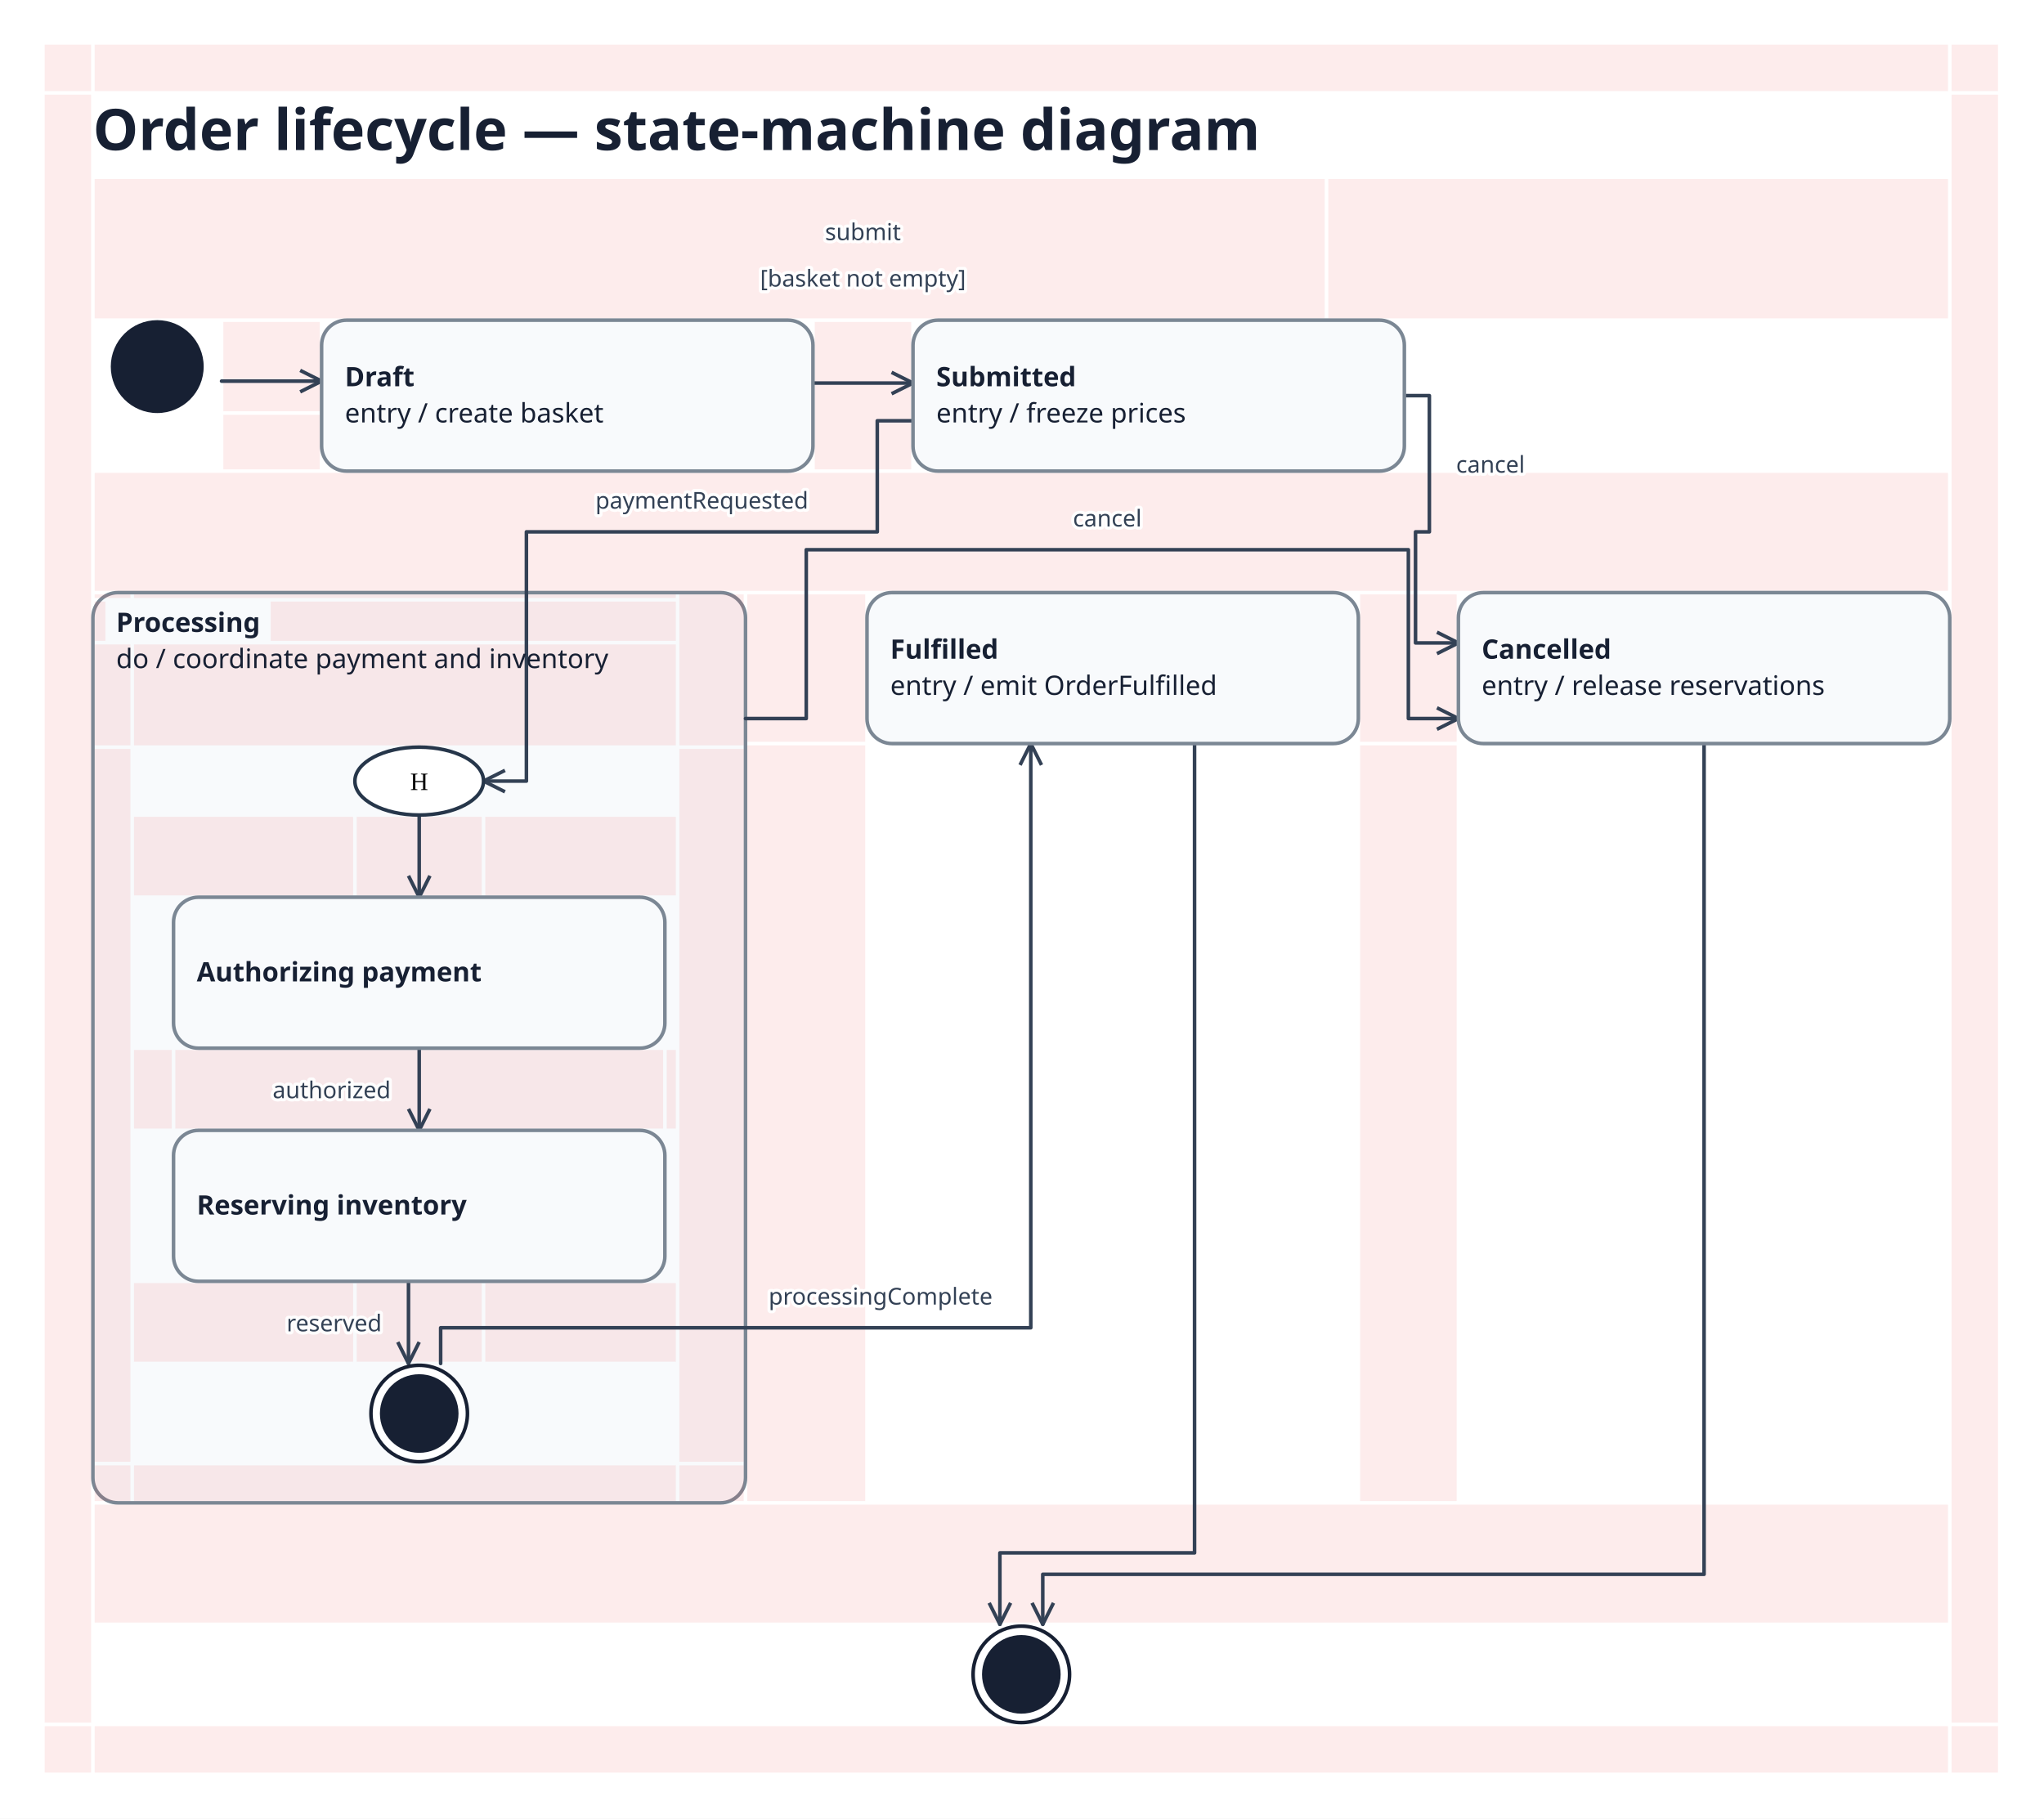
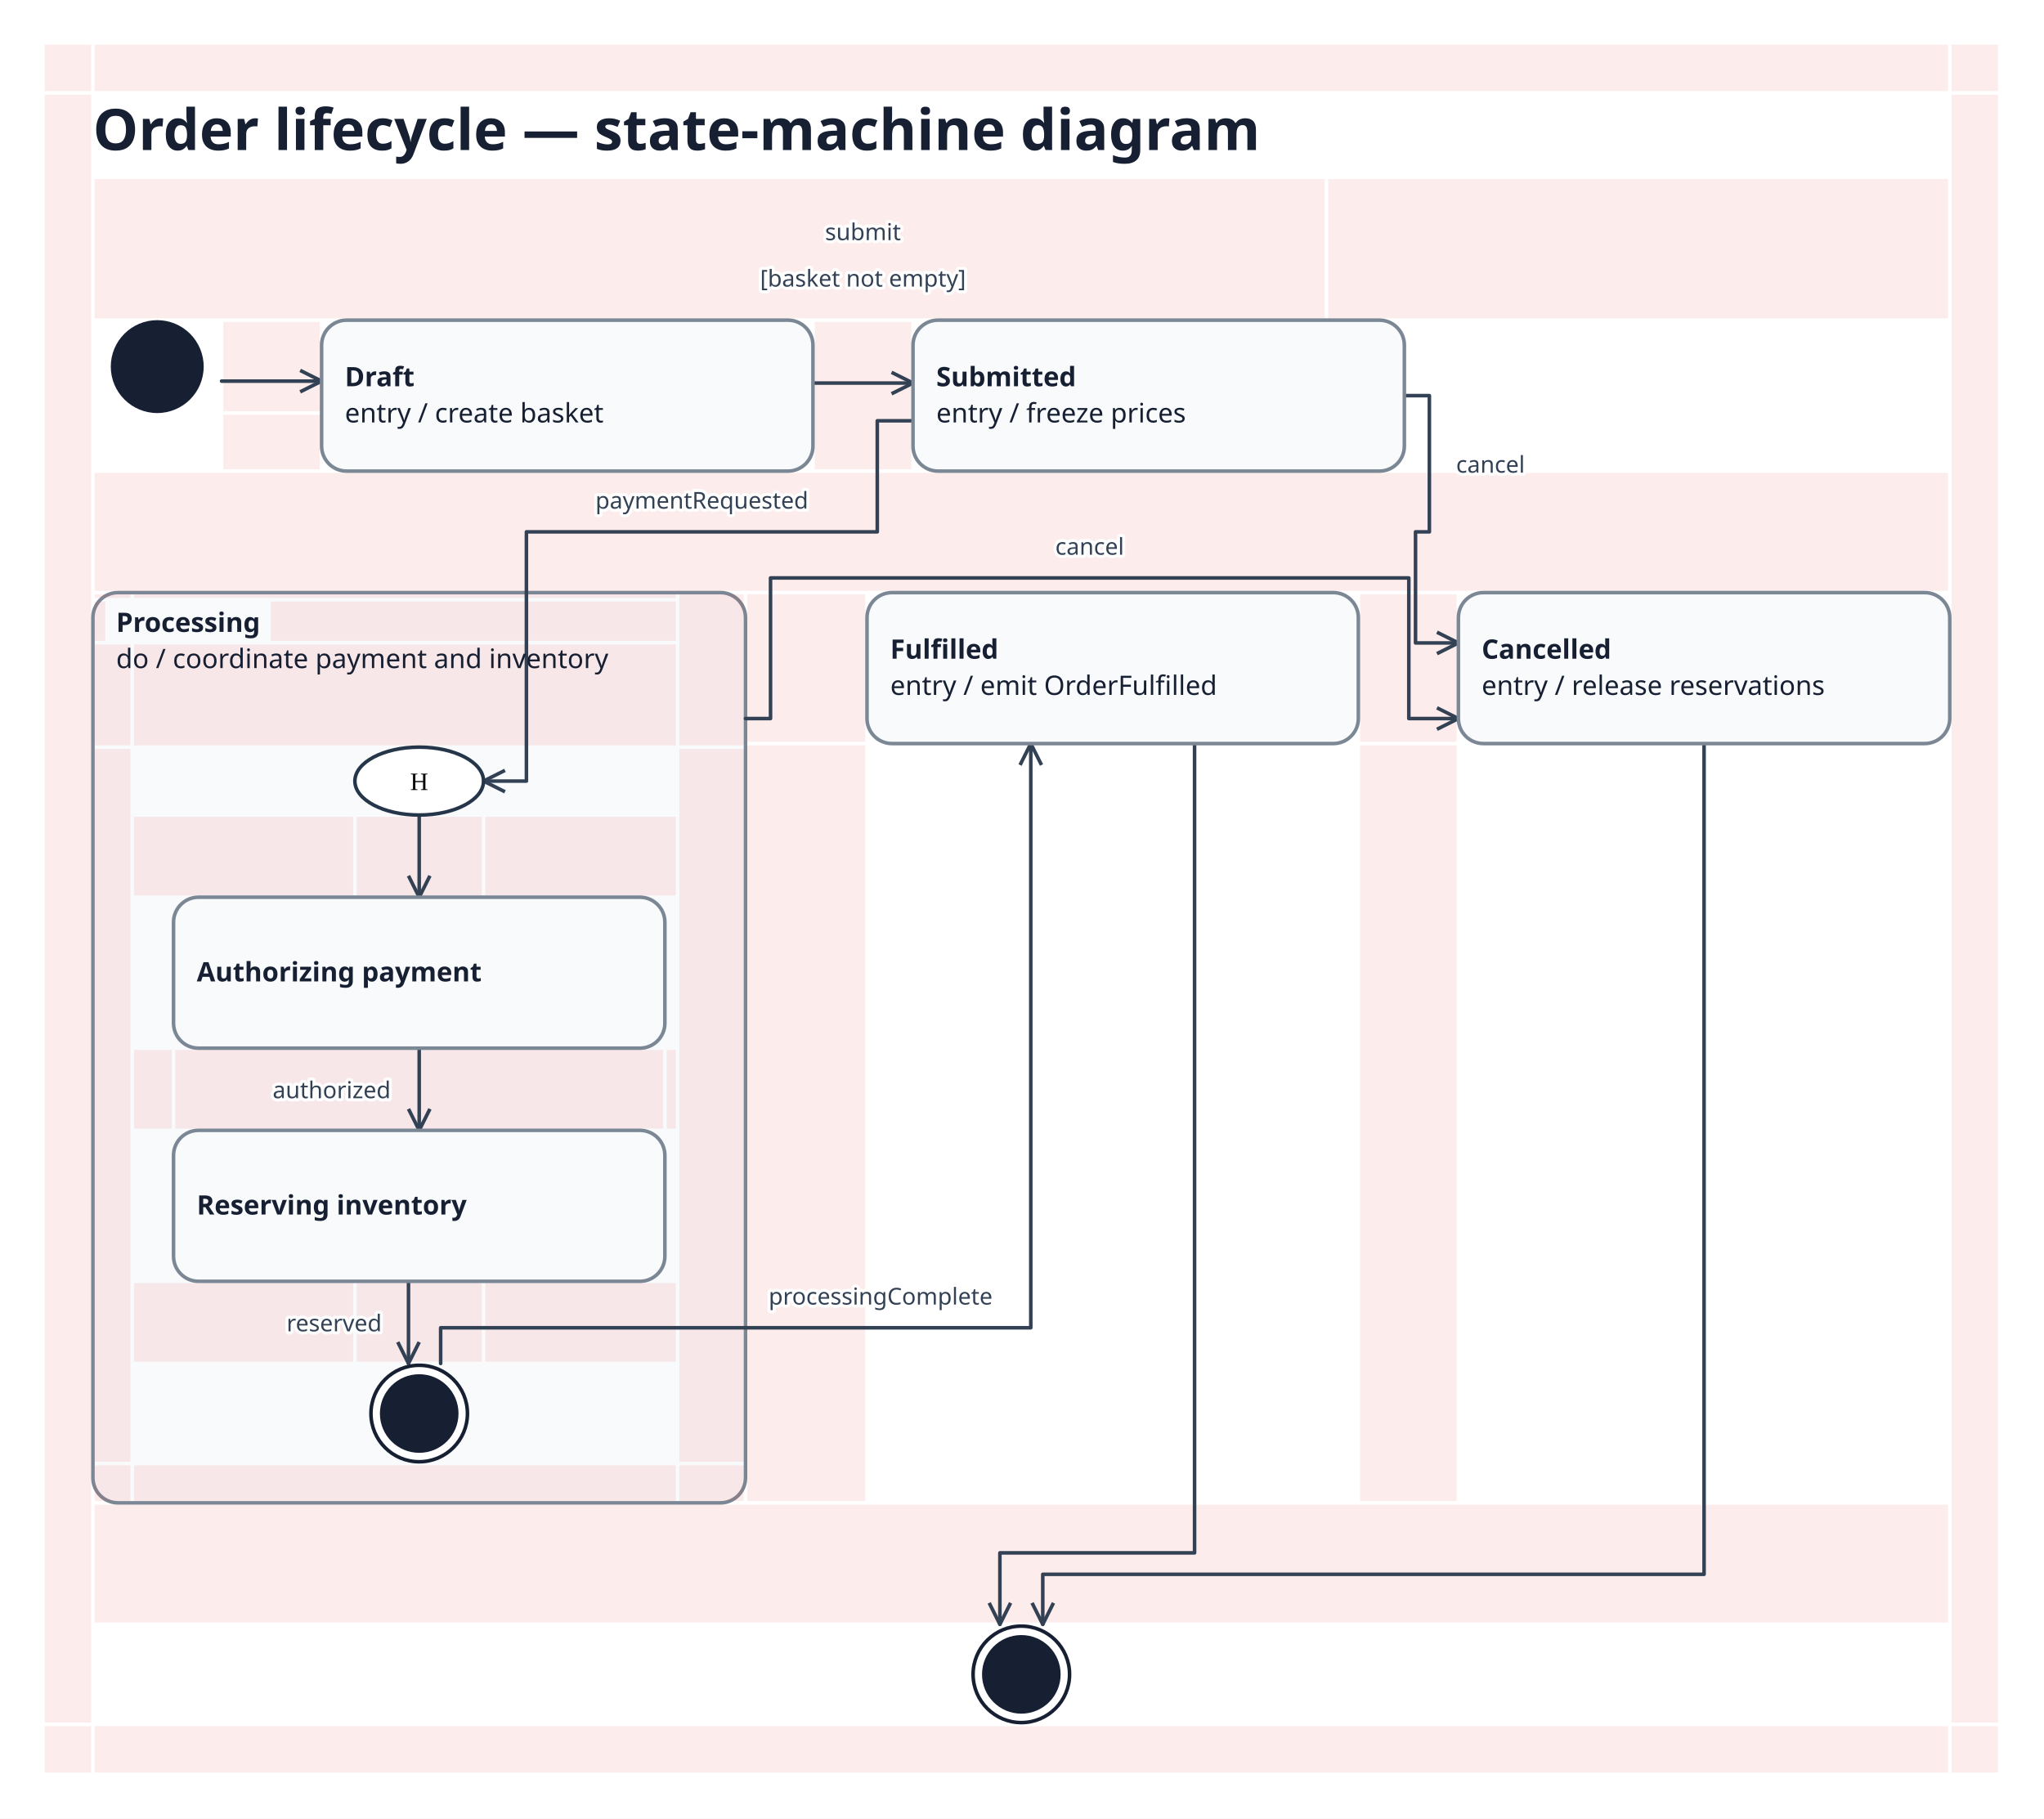
<svg xmlns="http://www.w3.org/2000/svg" width="1144" height="1018" viewBox="0 0 1144 1018" role="img" aria-label="uml-state-machine-example">
  <rect width="100%" height="100%" fill="#ffffff" />
  <g id="boundaries">
    <rect x="52" y="331.7" width="365.25" height="509.5" rx="14" fill="#f8fafc" stroke="#7b8794" stroke-width="2" />
  </g>
  <g id="routing-regions">
    <rect data-routing-region="mesh:padding:$root:top" data-region-kind="padding" data-materialized="false" data-authored="false" x="53" y="25" width="1037.25" height="26" fill="#ef4444" fill-opacity="0.1" />
    <rect data-routing-region="mesh:padding:$root:right" data-region-kind="padding" data-materialized="false" data-authored="false" x="1092.25" y="53" width="26" height="911.2" fill="#ef4444" fill-opacity="0.1" />
    <rect data-routing-region="mesh:padding:$root:bottom" data-region-kind="padding" data-materialized="false" data-authored="false" x="53" y="966.2" width="1037.25" height="26" fill="#ef4444" fill-opacity="0.1" />
    <rect data-routing-region="mesh:padding:$root:left" data-region-kind="padding" data-materialized="false" data-authored="false" x="25" y="53" width="26" height="911.2" fill="#ef4444" fill-opacity="0.1" />
    <rect data-routing-region="mesh:corner:$root:top-left" data-region-kind="corner" data-materialized="true" data-authored="false" x="25" y="25" width="26" height="26" fill="#ef4444" fill-opacity="0.1" />
    <rect data-routing-region="mesh:corner:$root:top-right" data-region-kind="corner" data-materialized="true" data-authored="false" x="1092.25" y="25" width="26" height="26" fill="#ef4444" fill-opacity="0.1" />
    <rect data-routing-region="mesh:corner:$root:bottom-right" data-region-kind="corner" data-materialized="true" data-authored="false" x="1092.25" y="966.2" width="26" height="26" fill="#ef4444" fill-opacity="0.1" />
    <rect data-routing-region="mesh:corner:$root:bottom-left" data-region-kind="corner" data-materialized="true" data-authored="false" x="25" y="966.2" width="26" height="26" fill="#ef4444" fill-opacity="0.1" />
    <rect data-routing-region="mesh:gap:$root:0" data-region-kind="gap" data-materialized="false" data-authored="false" x="53" y="100.2" width="688.4" height="78" fill="#ef4444" fill-opacity="0.1" />
    <rect data-routing-region="mesh:gap:$root:0:access-0" data-region-kind="gap" data-materialized="false" data-authored="false" x="743.4" y="100.2" width="346.85" height="78" fill="#ef4444" fill-opacity="0.1" />
    <rect data-routing-region="mesh:gap:states:0" data-region-kind="gap" data-materialized="true" data-authored="false" x="53" y="264.7" width="1037.25" height="66" fill="#ef4444" fill-opacity="0.1" />
    <rect data-routing-region="mesh:gap:states:1" data-region-kind="gap" data-materialized="true" data-authored="false" x="53" y="842.2" width="1037.25" height="66" fill="#ef4444" fill-opacity="0.1" />
    <rect data-routing-region="mesh:gap:states/top:0" data-region-kind="gap" data-materialized="true" data-authored="false" x="125" y="180.2" width="54" height="50" fill="#ef4444" fill-opacity="0.1" />
    <rect data-routing-region="mesh:gap:states/top:0:access-0" data-region-kind="gap" data-materialized="false" data-authored="false" x="125" y="232.2" width="54" height="30.5" fill="#ef4444" fill-opacity="0.1" />
    <rect data-routing-region="mesh:gap:states/top:1" data-region-kind="gap" data-materialized="true" data-authored="false" x="456" y="180.2" width="54" height="82.5" fill="#ef4444" fill-opacity="0.1" />
    <rect data-routing-region="mesh:gap:states/outcomes:0" data-region-kind="gap" data-materialized="true" data-authored="false" x="418.25" y="332.7" width="66" height="82.5" fill="#ef4444" fill-opacity="0.1" />
    <rect data-routing-region="mesh:gap:states/outcomes:0:access-0" data-region-kind="gap" data-materialized="false" data-authored="false" x="418.25" y="417.2" width="66" height="423" fill="#ef4444" fill-opacity="0.1" />
    <rect data-routing-region="mesh:gap:states/outcomes:1" data-region-kind="gap" data-materialized="true" data-authored="false" x="761.25" y="332.7" width="54" height="82.5" fill="#ef4444" fill-opacity="0.1" />
    <rect data-routing-region="mesh:gap:states/outcomes:1:access-0" data-region-kind="gap" data-materialized="false" data-authored="false" x="761.25" y="417.2" width="54" height="423" fill="#ef4444" fill-opacity="0.1" />
    <rect data-routing-region="mesh:padding:states/outcomes/processing:top:part-0" data-region-kind="padding" data-materialized="true" data-authored="false" x="75" y="332.7" width="303.25" height="2" fill="#ef4444" fill-opacity="0.1" />
    <rect data-routing-region="mesh:padding:states/outcomes/processing:top:part-1" data-region-kind="padding" data-materialized="true" data-authored="false" x="75" y="360.7" width="303.25" height="56.5" fill="#ef4444" fill-opacity="0.1" />
    <rect data-routing-region="mesh:padding:states/outcomes/processing:top:part-2" data-region-kind="padding" data-materialized="true" data-authored="false" x="151.5" y="336.7" width="226.75" height="22" fill="#ef4444" fill-opacity="0.1" />
    <rect data-routing-region="mesh:padding:states/outcomes/processing:right" data-region-kind="padding" data-materialized="true" data-authored="false" x="380.25" y="419.2" width="36" height="399" fill="#ef4444" fill-opacity="0.1" />
    <rect data-routing-region="mesh:padding:states/outcomes/processing:bottom" data-region-kind="padding" data-materialized="false" data-authored="false" x="75" y="820.2" width="303.25" height="20" fill="#ef4444" fill-opacity="0.1" />
    <rect data-routing-region="mesh:padding:states/outcomes/processing:left" data-region-kind="padding" data-materialized="false" data-authored="false" x="53" y="419.2" width="20" height="399" fill="#ef4444" fill-opacity="0.1" />
    <rect data-routing-region="mesh:corner:states/outcomes/processing:top-left:part-0" data-region-kind="corner" data-materialized="true" data-authored="false" x="53" y="332.7" width="20" height="2" fill="#ef4444" fill-opacity="0.1" />
    <rect data-routing-region="mesh:corner:states/outcomes/processing:top-left:part-1" data-region-kind="corner" data-materialized="true" data-authored="false" x="53" y="360.7" width="20" height="56.5" fill="#ef4444" fill-opacity="0.1" />
    <rect data-routing-region="mesh:corner:states/outcomes/processing:top-left:part-2" data-region-kind="corner" data-materialized="true" data-authored="false" x="53" y="336.7" width="6" height="22" fill="#ef4444" fill-opacity="0.1" />
    <rect data-routing-region="mesh:corner:states/outcomes/processing:top-right" data-region-kind="corner" data-materialized="true" data-authored="false" x="380.25" y="332.7" width="36" height="84.5" fill="#ef4444" fill-opacity="0.1" />
    <rect data-routing-region="mesh:corner:states/outcomes/processing:bottom-right" data-region-kind="corner" data-materialized="true" data-authored="false" x="380.25" y="820.2" width="36" height="20" fill="#ef4444" fill-opacity="0.1" />
    <rect data-routing-region="mesh:corner:states/outcomes/processing:bottom-left" data-region-kind="corner" data-materialized="true" data-authored="false" x="53" y="820.2" width="20" height="20" fill="#ef4444" fill-opacity="0.1" />
    <rect data-routing-region="mesh:gap:states/outcomes/processing:0" data-region-kind="gap" data-materialized="true" data-authored="false" x="199.625" y="457.2" width="70" height="44" fill="#ef4444" fill-opacity="0.1" />
    <rect data-routing-region="mesh:gap:states/outcomes/processing:0:access-0" data-region-kind="gap" data-materialized="false" data-authored="false" x="75" y="457.2" width="122.625" height="44" fill="#ef4444" fill-opacity="0.1" />
    <rect data-routing-region="mesh:gap:states/outcomes/processing:0:access-1" data-region-kind="gap" data-materialized="false" data-authored="false" x="271.625" y="457.2" width="106.625" height="44" fill="#ef4444" fill-opacity="0.1" />
    <rect data-routing-region="mesh:gap:states/outcomes/processing:1" data-region-kind="gap" data-materialized="true" data-authored="false" x="98.125" y="587.7" width="273" height="44" fill="#ef4444" fill-opacity="0.1" />
    <rect data-routing-region="mesh:gap:states/outcomes/processing:1:access-0" data-region-kind="gap" data-materialized="false" data-authored="false" x="75" y="587.7" width="21.125" height="44" fill="#ef4444" fill-opacity="0.1" />
    <rect data-routing-region="mesh:gap:states/outcomes/processing:1:access-1" data-region-kind="gap" data-materialized="false" data-authored="false" x="373.125" y="587.7" width="5.125" height="44" fill="#ef4444" fill-opacity="0.1" />
    <rect data-routing-region="mesh:gap:states/outcomes/processing:2" data-region-kind="gap" data-materialized="true" data-authored="false" x="199.625" y="718.2" width="70" height="44" fill="#ef4444" fill-opacity="0.1" />
    <rect data-routing-region="mesh:gap:states/outcomes/processing:2:access-0" data-region-kind="gap" data-materialized="false" data-authored="false" x="75" y="718.2" width="122.625" height="44" fill="#ef4444" fill-opacity="0.1" />
    <rect data-routing-region="mesh:gap:states/outcomes/processing:2:access-1" data-region-kind="gap" data-materialized="false" data-authored="false" x="271.625" y="718.2" width="106.625" height="44" fill="#ef4444" fill-opacity="0.1" />
  </g>
  <g id="sharing-debug" />
  <g id="corridor-dividers" />
  <g id="lines">
    <g data-line="history-authorizing">
      <polyline points="234.625,456.2 234.625,502.2" fill="none" stroke="#334155" stroke-width="2" stroke-linejoin="round" stroke-linecap="round" />
      <path d="M 228.625 490.2 L 234.625 502.2 L 240.625 490.2" fill="none" stroke="#334155" stroke-width="2" stroke-linejoin="round" />
    </g>
    <g data-line="authorizing-reserving">
      <polyline points="234.625,586.7 234.625,632.7" fill="none" stroke="#334155" stroke-width="2" stroke-linejoin="round" stroke-linecap="round" />
      <path d="M 228.625 620.7 L 234.625 632.7 L 240.625 620.7" fill="none" stroke="#334155" stroke-width="2" stroke-linejoin="round" />
    </g>
    <g data-line="reserving-complete">
      <polyline points="228.625,717.2 228.625,763.2" fill="none" stroke="#334155" stroke-width="2" stroke-linejoin="round" stroke-linecap="round" />
      <path d="M 222.625 751.2 L 228.625 763.2 L 234.625 751.2" fill="none" stroke="#334155" stroke-width="2" stroke-linejoin="round" />
    </g>
    <g data-line="begin">
      <polyline points="124,213.325 180,213.325" fill="none" stroke="#334155" stroke-width="2" stroke-linejoin="round" stroke-linecap="round" />
      <path d="M 168 219.325 L 180 213.325 L 168 207.325" fill="none" stroke="#334155" stroke-width="2" stroke-linejoin="round" />
    </g>
    <g data-line="submit">
      <polyline points="455,214.408 511,214.408" fill="none" stroke="#334155" stroke-width="2" stroke-linejoin="round" stroke-linecap="round" />
      <path d="M 499 220.408 L 511 214.408 L 499 208.408" fill="none" stroke="#334155" stroke-width="2" stroke-linejoin="round" />
    </g>
    <g data-line="process">
      <polyline points="511,235.533 491,235.533 491,297.7 294.625,297.7 294.625,437.2 270.625,437.2" fill="none" stroke="#334155" stroke-width="2" stroke-linejoin="round" stroke-linecap="round" />
      <path d="M 282.625 431.2 L 270.625 437.2 L 282.625 443.2" fill="none" stroke="#334155" stroke-width="2" stroke-linejoin="round" />
    </g>
    <g data-line="fulfil">
      <polyline points="246.625,763.2 246.625,743.2 576.917,743.2 576.917,416.2" fill="none" stroke="#334155" stroke-width="2" stroke-linejoin="round" stroke-linecap="round" />
      <path d="M 582.917 428.2 L 576.917 416.2 L 570.917 428.2" fill="none" stroke="#334155" stroke-width="2" stroke-linejoin="round" />
    </g>
    <g data-line="cancel-submitted">
      <polyline points="786,221.45 800,221.45 800,297.7 792.25,297.7 792.25,359.867 816.25,359.867" fill="none" stroke="#334155" stroke-width="2" stroke-linejoin="round" stroke-linecap="round" />
      <path d="M 804.25 365.867 L 816.25 359.867 L 804.25 353.867" fill="none" stroke="#334155" stroke-width="2" stroke-linejoin="round" />
    </g>
    <g data-line="cancel-processing">
-       <polyline points="417.25,402.2 451.25,402.2 451.25,307.7 788.25,307.7 788.25,402.2 816.25,402.2" fill="none" stroke="#334155" stroke-width="2" stroke-linejoin="round" stroke-linecap="round" />
+       <polyline points="417.25,402.2 431.25,402.2 431.25,323.5 788.5,323.5 788.5,402.2 816.25,402.2" fill="none" stroke="#334155" stroke-width="2" stroke-linejoin="round" stroke-linecap="round" />
      <path d="M 804.25 408.2 L 816.25 402.2 L 804.25 396.2" fill="none" stroke="#334155" stroke-width="2" stroke-linejoin="round" />
    </g>
    <g data-line="finish-fulfilled">
      <polyline points="668.583,416.2 668.583,869.2 559.625,869.2 559.625,909.2" fill="none" stroke="#334155" stroke-width="2" stroke-linejoin="round" stroke-linecap="round" />
      <path d="M 553.625 897.2 L 559.625 909.2 L 565.625 897.2" fill="none" stroke="#334155" stroke-width="2" stroke-linejoin="round" />
    </g>
    <g data-line="finish-cancelled">
      <polyline points="953.75,416.2 953.75,881.2 583.625,881.2 583.625,909.2" fill="none" stroke="#334155" stroke-width="2" stroke-linejoin="round" stroke-linecap="round" />
      <path d="M 577.625 897.2 L 583.625 909.2 L 589.625 897.2" fill="none" stroke="#334155" stroke-width="2" stroke-linejoin="round" />
    </g>
  </g>
  <g id="objects">
    <circle cx="88" cy="205.2" r="26" fill="#172033" />
    <rect x="180" y="179.2" width="275" height="84.5" rx="14" fill="#f8fafc" stroke="#7b8794" stroke-width="2" />
    <rect x="511" y="179.2" width="275" height="84.5" rx="14" fill="#f8fafc" stroke="#7b8794" stroke-width="2" />
    <g>
      <rect x="198.625" y="418.2" width="72" height="38" rx="36" fill="#ffffff" stroke="#26364a" stroke-width="2" />
      <text x="234.625" y="442.2" text-anchor="middle" font-size="14">H</text>
    </g>
    <rect x="97.125" y="502.2" width="275" height="84.5" rx="14" fill="#f8fafc" stroke="#7b8794" stroke-width="2" />
    <rect x="97.125" y="632.7" width="275" height="84.5" rx="14" fill="#f8fafc" stroke="#7b8794" stroke-width="2" />
    <g>
      <circle cx="234.625" cy="791.2" r="27" fill="white" stroke="#172033" stroke-width="2" />
      <circle cx="234.625" cy="791.2" r="22" fill="#172033" />
    </g>
    <rect x="485.25" y="331.7" width="275" height="84.5" rx="14" fill="#f8fafc" stroke="#7b8794" stroke-width="2" />
    <rect x="816.25" y="331.7" width="275" height="84.5" rx="14" fill="#f8fafc" stroke="#7b8794" stroke-width="2" />
    <g>
      <circle cx="571.625" cy="937.2" r="27" fill="white" stroke="#172033" stroke-width="2" />
      <circle cx="571.625" cy="937.2" r="22" fill="#172033" />
    </g>
  </g>
  <g id="ports" />
  <g id="text">
    <text x="52" y="84" text-anchor="start" fill="#172033" font-family="ui-rounded, 'Comic Sans MS', sans-serif" font-size="32" font-weight="700">Order lifecycle — state-machine diagram</text>
    <text x="193" y="216.2" text-anchor="start" fill="#172033" font-family="ui-rounded, 'Comic Sans MS', sans-serif" font-size="15" font-weight="700">Draft</text>
    <text x="193" y="236.45" text-anchor="start" fill="#172033" font-family="ui-rounded, 'Comic Sans MS', sans-serif" font-size="15" font-weight="450">entry / create basket</text>
    <text x="524" y="216.2" text-anchor="start" fill="#172033" font-family="ui-rounded, 'Comic Sans MS', sans-serif" font-size="15" font-weight="700">Submitted</text>
    <text x="524" y="236.45" text-anchor="start" fill="#172033" font-family="ui-rounded, 'Comic Sans MS', sans-serif" font-size="15" font-weight="450">entry / freeze prices</text>
    <text x="65" y="353.7" text-anchor="start" fill="#172033" font-family="ui-rounded, 'Comic Sans MS', sans-serif" font-size="15" font-weight="700">Processing</text>
    <text x="65" y="373.95" text-anchor="start" fill="#172033" font-family="ui-rounded, 'Comic Sans MS', sans-serif" font-size="15" font-weight="450">do / coordinate payment and inventory</text>
    <text x="110.125" y="549.325" text-anchor="start" fill="#172033" font-family="ui-rounded, 'Comic Sans MS', sans-serif" font-size="15" font-weight="700">Authorizing payment</text>
    <text x="110.125" y="679.825" text-anchor="start" fill="#172033" font-family="ui-rounded, 'Comic Sans MS', sans-serif" font-size="15" font-weight="700">Reserving inventory</text>
    <text x="498.25" y="368.7" text-anchor="start" fill="#172033" font-family="ui-rounded, 'Comic Sans MS', sans-serif" font-size="15" font-weight="700">Fulfilled</text>
    <text x="498.25" y="388.95" text-anchor="start" fill="#172033" font-family="ui-rounded, 'Comic Sans MS', sans-serif" font-size="15" font-weight="450">entry / emit OrderFulfilled</text>
    <text x="829.25" y="368.7" text-anchor="start" fill="#172033" font-family="ui-rounded, 'Comic Sans MS', sans-serif" font-size="15" font-weight="700">Cancelled</text>
    <text x="829.25" y="388.95" text-anchor="start" fill="#172033" font-family="ui-rounded, 'Comic Sans MS', sans-serif" font-size="15" font-weight="450">entry / release reservations</text>
    <g data-line-label="authorizing-reserving">
      <text x="185.625" y="614.7" text-anchor="middle" font-family="ui-rounded, sans-serif" font-size="13" fill="#334155" stroke="#ffffff" stroke-opacity=".92" stroke-width="3.5" stroke-linejoin="round" paint-order="stroke fill">authorized</text>
    </g>
    <g data-line-label="reserving-complete">
      <text x="187.025" y="745.2" text-anchor="middle" font-family="ui-rounded, sans-serif" font-size="13" fill="#334155" stroke="#ffffff" stroke-opacity=".92" stroke-width="3.5" stroke-linejoin="round" paint-order="stroke fill">reserved</text>
    </g>
    <g data-line-label="submit">
      <text x="483" y="134.408" text-anchor="middle" font-family="ui-rounded, sans-serif" font-size="13" fill="#334155" stroke="#ffffff" stroke-opacity=".92" stroke-width="3.5" stroke-linejoin="round" paint-order="stroke fill">submit</text>
    </g>
    <g data-line-label="submit">
      <text x="483" y="160.408" text-anchor="middle" font-family="ui-rounded, sans-serif" font-size="13" fill="#334155" stroke="#ffffff" stroke-opacity=".92" stroke-width="3.5" stroke-linejoin="round" paint-order="stroke fill">[basket not empty]</text>
    </g>
    <g data-line-label="process">
      <text x="392.812" y="284.7" text-anchor="middle" font-family="ui-rounded, sans-serif" font-size="13" fill="#334155" stroke="#ffffff" stroke-opacity=".92" stroke-width="3.5" stroke-linejoin="round" paint-order="stroke fill">paymentRequested</text>
    </g>
    <g data-line-label="fulfil">
      <text x="492.85" y="730.2" text-anchor="middle" font-family="ui-rounded, sans-serif" font-size="13" fill="#334155" stroke="#ffffff" stroke-opacity=".92" stroke-width="3.5" stroke-linejoin="round" paint-order="stroke fill">processingComplete</text>
    </g>
    <g data-line-label="cancel-submitted">
      <text x="834.2" y="264.575" text-anchor="middle" font-family="ui-rounded, sans-serif" font-size="13" fill="#334155" stroke="#ffffff" stroke-opacity=".92" stroke-width="3.5" stroke-linejoin="round" paint-order="stroke fill">cancel</text>
    </g>
    <g data-line-label="cancel-processing">
-       <text x="619.75" y="294.7" text-anchor="middle" font-family="ui-rounded, sans-serif" font-size="13" fill="#334155" stroke="#ffffff" stroke-opacity=".92" stroke-width="3.5" stroke-linejoin="round" paint-order="stroke fill">cancel</text>
+       <text x="609.875" y="310.5" text-anchor="middle" font-family="ui-rounded, sans-serif" font-size="13" fill="#334155" stroke="#ffffff" stroke-opacity=".92" stroke-width="3.5" stroke-linejoin="round" paint-order="stroke fill">cancel</text>
    </g>
  </g>
</svg>
